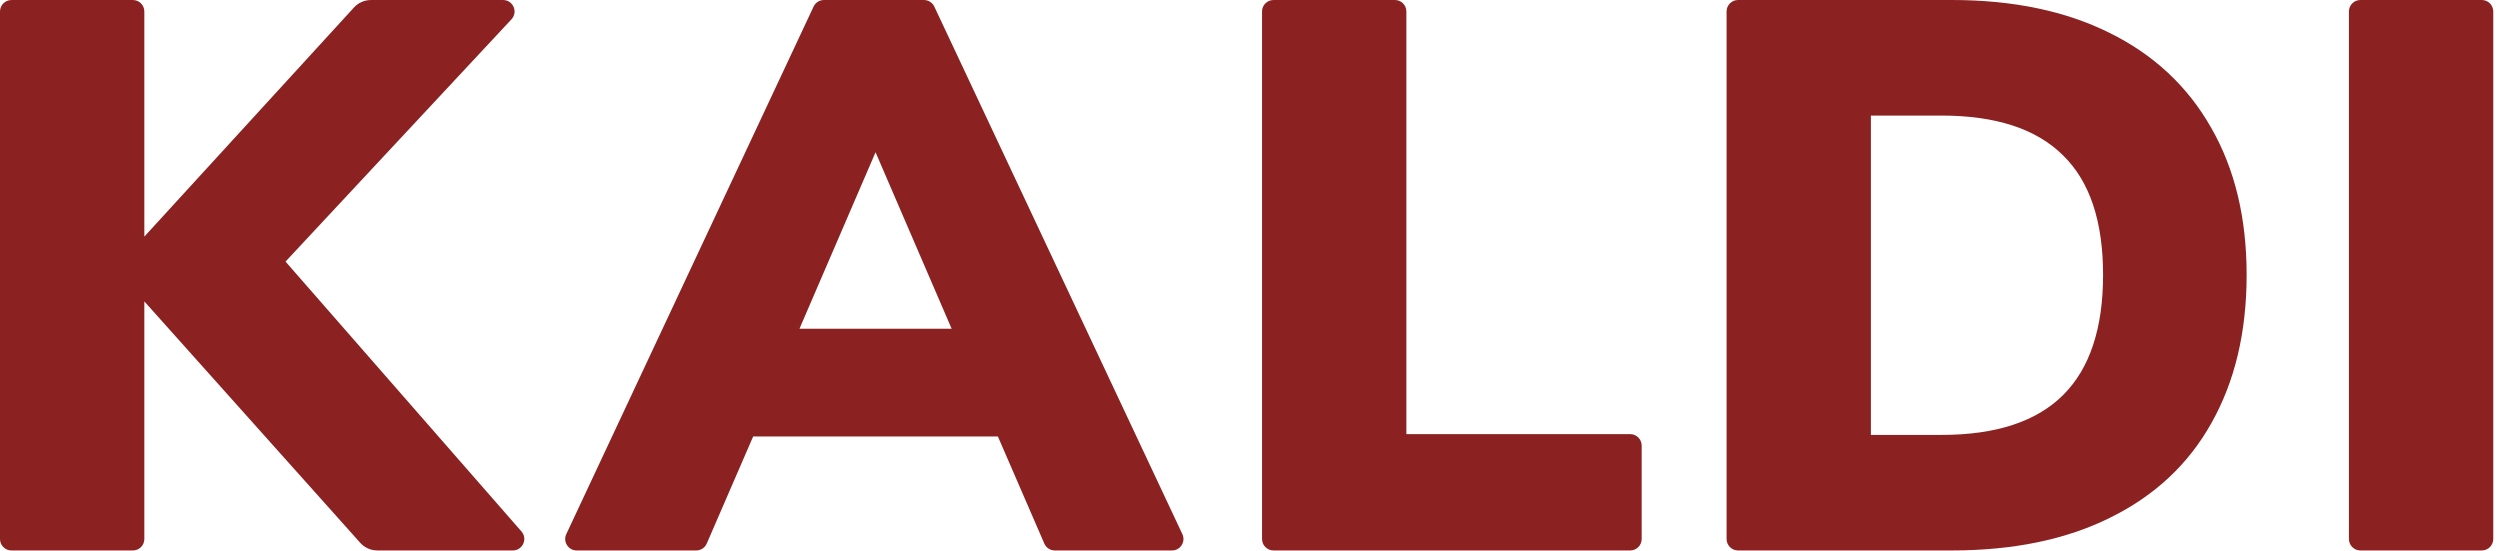
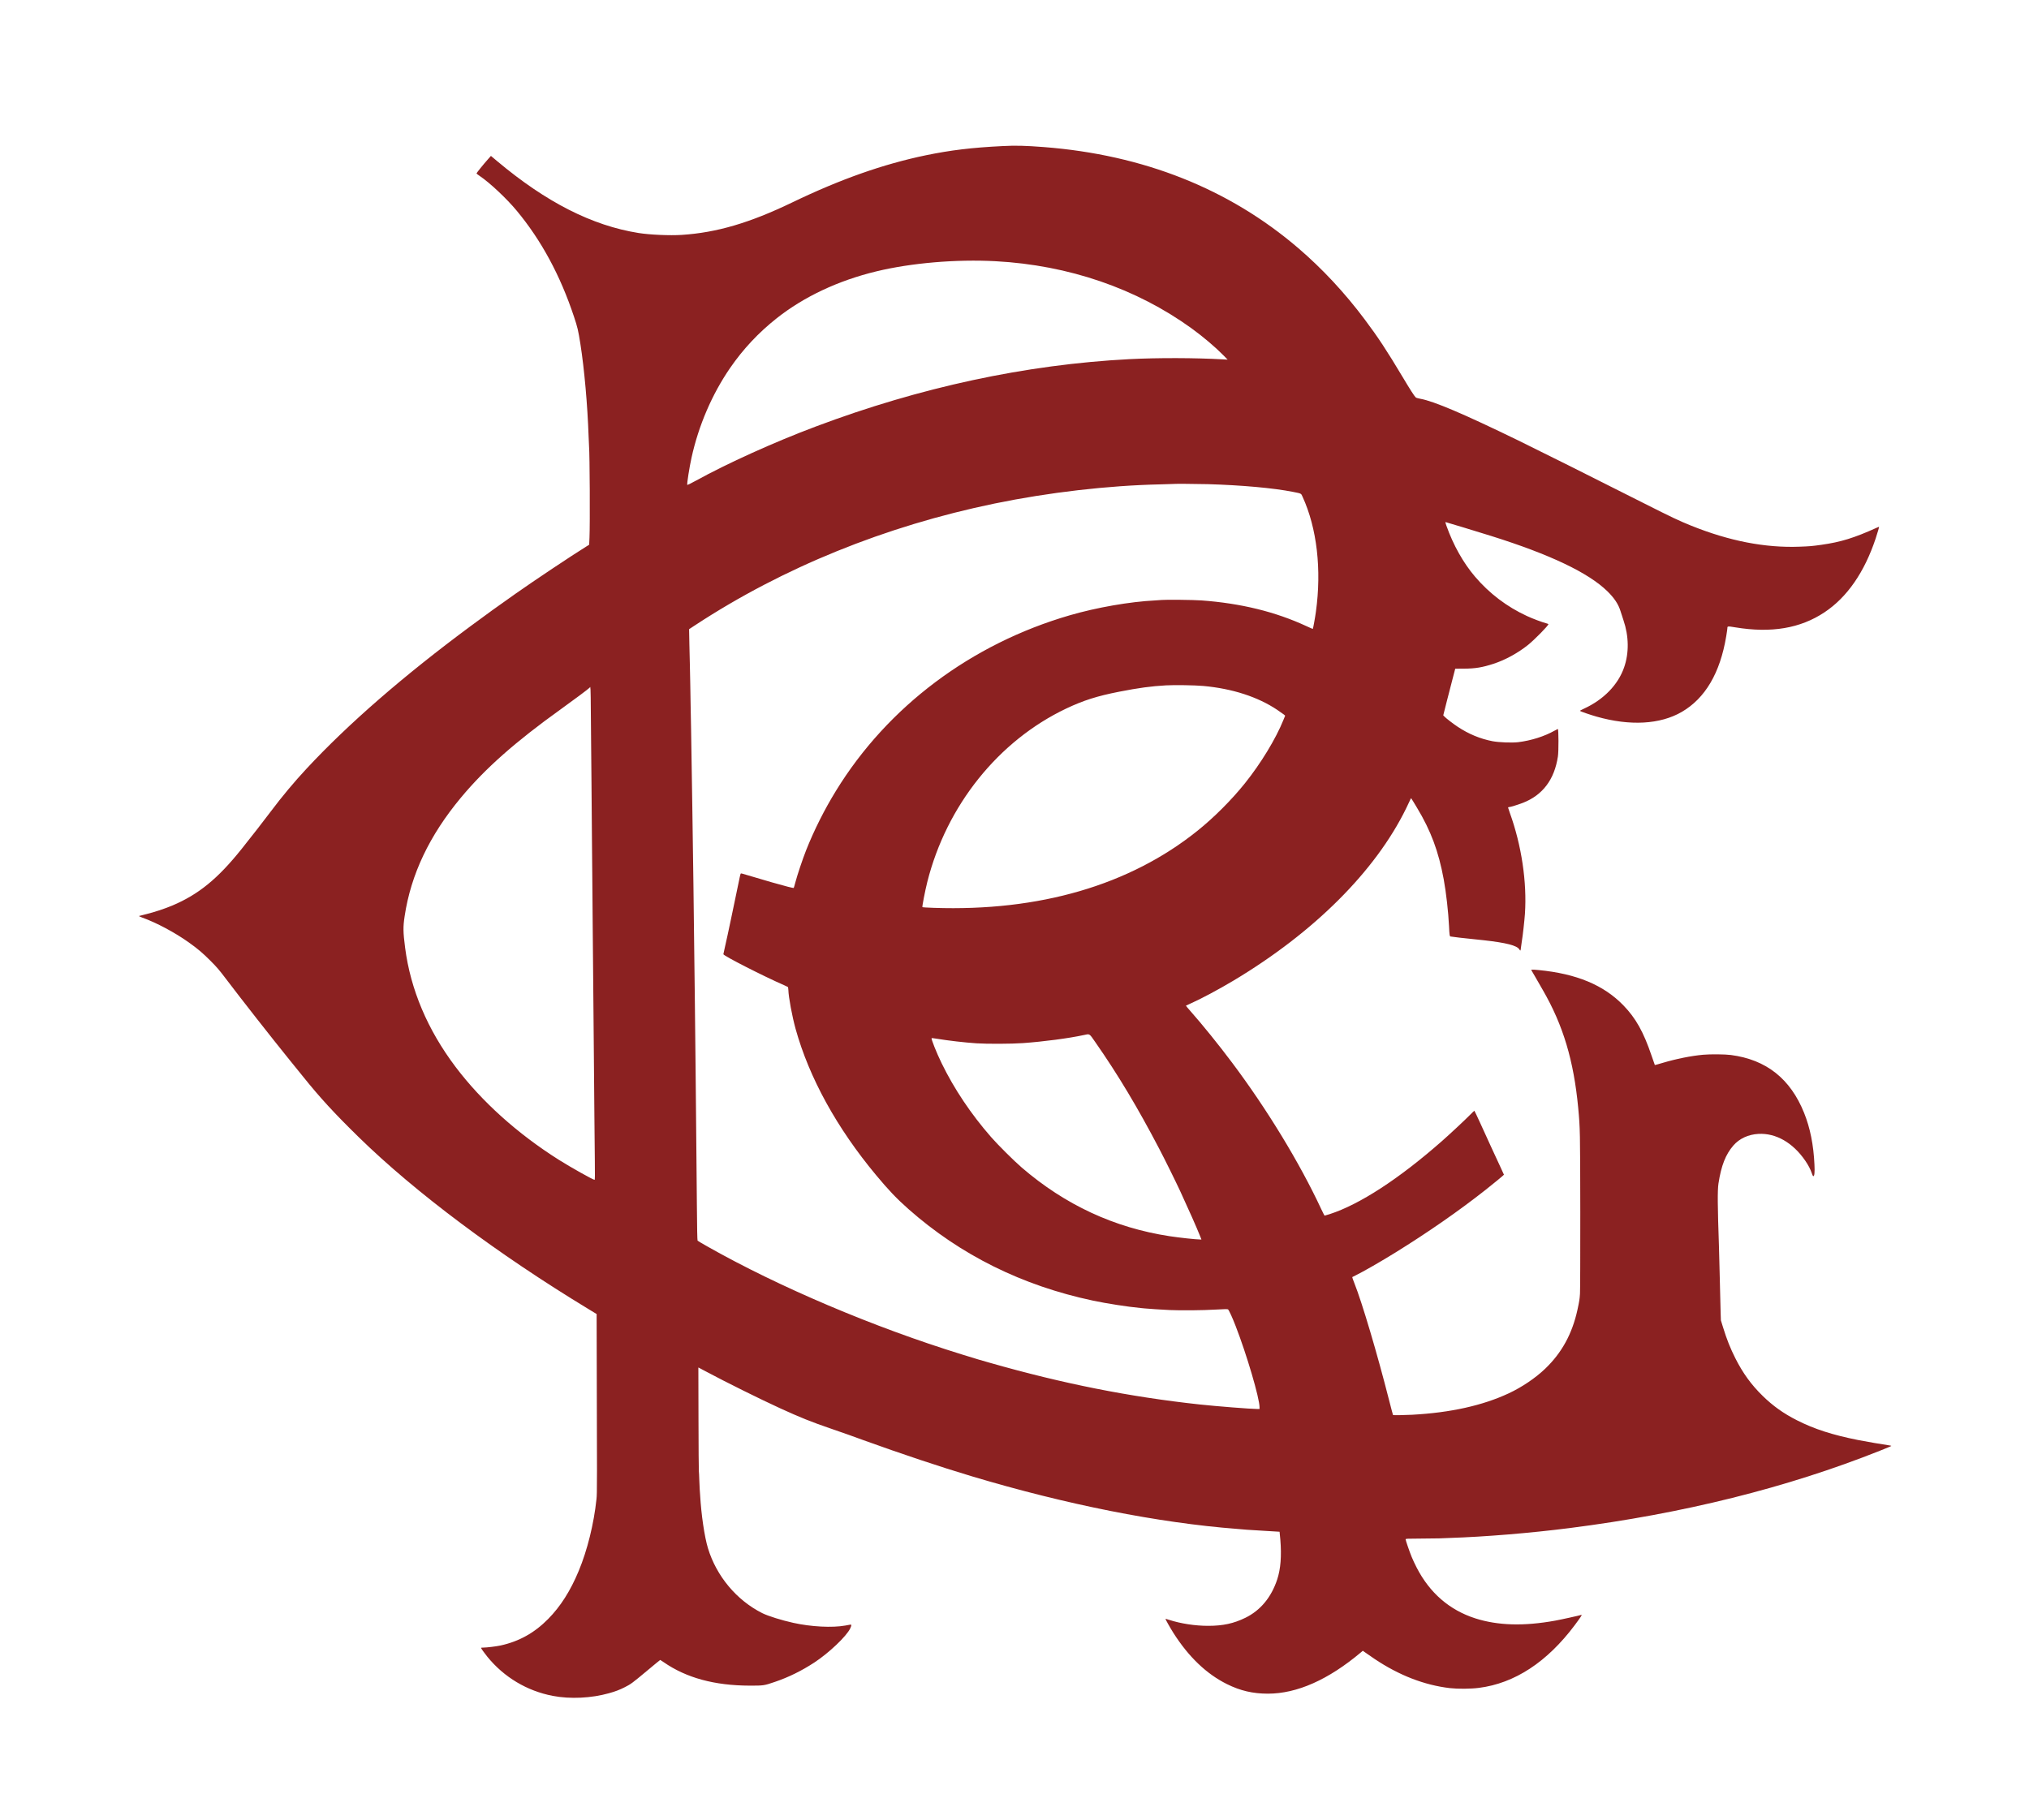
- <svg xmlns="http://www.w3.org/2000/svg" xmlns:xlink="http://www.w3.org/1999/xlink" viewBox="0 0 109 24">
-   <g transform="translate(-1470)">
-     <g style="mix-blend-mode:normal" transform="translate(1470)" fill="#8B2121">
-       <use xlink:href="#b" style="mix-blend-mode:normal" />
-       <use xlink:href="#c" style="mix-blend-mode:normal" />
-       <use xlink:href="#d" style="mix-blend-mode:normal" />
-       <use xlink:href="#e" style="mix-blend-mode:normal" />
-       <use xlink:href="#f" style="mix-blend-mode:normal" />
-     </g>
+ <svg xmlns="http://www.w3.org/2000/svg" version="1.0" width="4931pt" height="4423pt" viewBox="0 0 4931 4423" preserveAspectRatio="xMidYMid meet">
+   <g transform="translate(0,4423) scale(0.1,-0.1)" fill="#8B2121" stroke="none">
+     <path d="M24360 40679 c-744 -37 -1254 -99 -1862 -224 -1034 -215 -2076 -582 -3243 -1145 -1035 -499 -1838 -735 -2689 -790 -288 -19 -777 3 -1046 46 -1133 181 -2244 746 -3438 1747 l-151 127 -78 -88 c-98 -109 -273 -326 -273 -338 1 -5 37 -34 82 -64 239 -160 652 -548 894 -840 600 -722 1059 -1572 1394 -2580 85 -254 103 -331 155 -660 96 -612 173 -1480 200 -2255 4 -99 8 -200 10 -225 18 -224 26 -1897 11 -2233 l-8 -169 -62 -38 c-378 -235 -1266 -828 -1721 -1148 -481 -339 -661 -469 -1090 -786 -1627 -1204 -2980 -2379 -3995 -3471 -300 -322 -594 -674 -865 -1035 -173 -231 -475 -619 -720 -925 -573 -716 -1040 -1097 -1675 -1366 -186 -78 -432 -160 -635 -210 -88 -22 -167 -42 -175 -45 -8 -3 25 -20 75 -38 350 -126 796 -364 1134 -605 220 -157 334 -254 521 -441 162 -162 211 -219 390 -455 366 -484 1094 -1412 1525 -1945 105 -129 258 -318 340 -420 415 -517 761 -893 1356 -1475 1369 -1338 3369 -2835 5577 -4174 l202 -123 0 -131 c12 -4158 12 -4209 -4 -4367 -63 -600 -222 -1243 -432 -1747 -201 -484 -442 -863 -741 -1166 -334 -339 -705 -546 -1158 -646 -103 -22 -337 -51 -420 -51 -30 0 -55 -3 -55 -6 0 -13 84 -131 156 -219 406 -497 962 -829 1589 -949 423 -81 937 -56 1366 65 157 44 252 80 381 145 147 74 184 101 530 390 180 151 330 274 333 274 3 0 40 -24 83 -54 550 -382 1237 -569 2097 -571 333 0 343 1 609 92 328 111 647 268 956 470 354 232 781 638 872 828 38 82 37 99 -4 92 -18 -3 -70 -13 -115 -21 -315 -57 -829 -31 -1262 65 -285 63 -615 166 -755 236 -625 314 -1114 899 -1321 1579 -84 277 -164 821 -190 1289 -3 61 -8 124 -10 140 -2 17 -7 116 -10 220 -3 105 -8 206 -11 225 -4 19 -7 594 -9 1277 l-3 1242 22 -11 c11 -6 82 -43 156 -83 498 -266 1329 -678 1810 -898 492 -225 757 -331 1209 -486 174 -60 379 -131 456 -159 77 -28 241 -87 365 -132 913 -330 1856 -645 2627 -876 2294 -687 4535 -1132 6448 -1279 105 -8 210 -17 235 -20 25 -3 214 -14 420 -26 206 -11 376 -21 377 -23 2 -1 10 -90 19 -197 32 -396 7 -709 -77 -964 -144 -435 -408 -752 -774 -931 -283 -138 -543 -195 -900 -195 -319 -1 -672 54 -958 147 -43 15 -80 24 -82 22 -6 -6 106 -205 191 -340 370 -583 806 -1000 1303 -1246 324 -161 630 -232 994 -232 707 0 1469 338 2260 1003 l47 40 43 -31 c23 -18 132 -93 242 -167 593 -398 1208 -637 1830 -710 193 -22 506 -20 707 6 867 110 1656 627 2328 1524 141 189 186 258 164 251 -66 -20 -480 -112 -639 -141 -760 -138 -1390 -120 -1940 55 -627 201 -1109 618 -1426 1234 -43 83 -98 201 -122 261 -53 129 -147 403 -147 427 0 15 30 17 373 18 204 1 404 3 442 5 39 2 153 6 255 10 859 28 1964 119 2920 241 2751 350 5279 980 7536 1879 148 59 273 111 277 115 5 4 -13 11 -40 14 -162 23 -572 93 -768 132 -620 123 -1064 266 -1485 480 -326 165 -584 349 -833 593 -277 271 -480 551 -662 911 -126 251 -208 456 -300 754 l-53 172 -6 180 c-3 98 -8 296 -11 439 -3 143 -7 328 -10 410 -3 83 -7 258 -10 390 -3 132 -8 303 -10 380 -34 982 -37 1357 -12 1525 67 435 174 709 364 927 145 166 360 266 605 280 425 24 837 -211 1138 -648 76 -110 132 -218 161 -307 17 -53 28 -72 40 -72 25 0 34 99 25 280 -22 478 -104 890 -251 1256 -334 832 -919 1296 -1780 1409 -146 19 -497 22 -675 6 -300 -28 -656 -100 -998 -202 -95 -29 -174 -50 -175 -48 -2 2 -39 108 -82 234 -193 569 -381 905 -680 1214 -479 496 -1141 772 -2065 861 -69 7 -137 11 -152 9 l-27 -4 93 -160 c51 -88 136 -236 190 -330 494 -855 752 -1714 861 -2870 46 -495 47 -551 50 -2515 1 -1026 -2 -1923 -7 -1995 -8 -132 -17 -189 -62 -395 -127 -581 -380 -1044 -783 -1430 -236 -227 -565 -449 -888 -600 -634 -296 -1417 -470 -2345 -520 -195 -10 -459 -14 -466 -7 -3 3 -45 164 -95 358 -288 1134 -657 2378 -846 2852 -30 76 -53 140 -50 143 2 2 40 22 85 43 180 88 613 336 972 559 795 493 1535 1008 2180 1516 185 145 450 364 450 371 0 2 -36 82 -81 177 -106 226 -332 718 -499 1086 -73 160 -136 292 -139 292 -4 0 -51 -45 -106 -101 -133 -135 -482 -460 -680 -635 -1048 -922 -2002 -1542 -2732 -1778 -62 -20 -116 -36 -121 -36 -5 0 -41 71 -82 158 -525 1126 -1315 2425 -2164 3557 -326 436 -724 928 -1029 1273 -55 62 -98 114 -96 116 2 3 47 23 99 46 259 114 696 347 1065 568 1953 1171 3440 2655 4187 4180 54 112 104 215 109 229 12 32 -3 52 156 -212 337 -559 524 -1061 649 -1739 60 -327 112 -791 129 -1136 10 -211 15 -249 33 -254 18 -6 396 -50 522 -61 41 -4 173 -17 292 -31 541 -60 805 -128 861 -221 10 -18 22 -31 27 -28 4 2 11 37 14 77 4 39 14 107 21 150 21 119 63 494 75 666 51 769 -82 1663 -366 2449 -24 67 -44 126 -44 132 0 6 8 11 19 11 33 0 222 58 343 105 479 188 763 563 849 1125 20 127 18 670 -2 670 -4 0 -40 -19 -81 -42 -244 -138 -567 -240 -881 -279 -153 -18 -472 -6 -627 24 -298 58 -576 173 -845 351 -111 73 -293 214 -330 256 l-20 22 89 352 c49 193 115 448 146 566 l56 215 205 1 c280 1 451 29 727 119 284 92 596 264 841 461 157 127 491 467 491 501 0 5 -24 15 -52 22 -98 25 -331 112 -472 178 -487 225 -912 548 -1261 958 -284 333 -529 770 -694 1238 -17 48 -27 87 -24 87 11 0 772 -232 1118 -340 1428 -449 2355 -891 2817 -1341 173 -169 271 -319 323 -491 13 -46 45 -141 69 -213 133 -389 139 -799 15 -1151 -147 -422 -498 -781 -972 -999 -59 -26 -104 -52 -100 -56 15 -14 262 -99 405 -139 813 -231 1545 -190 2070 115 569 331 931 946 1079 1835 16 96 29 186 29 200 0 51 4 51 194 20 873 -144 1578 -25 2166 366 549 365 970 972 1244 1796 25 75 52 164 61 197 8 33 18 67 21 76 5 12 -7 10 -52 -11 -555 -251 -874 -350 -1354 -418 -221 -31 -279 -36 -525 -45 -834 -32 -1706 137 -2635 511 -293 118 -479 206 -1140 540 -1234 624 -2601 1307 -3055 1528 -1340 652 -2058 957 -2385 1016 -52 9 -103 24 -112 32 -33 28 -135 187 -323 502 -380 636 -597 966 -919 1395 -483 646 -1031 1234 -1615 1734 -1683 1442 -3762 2268 -6181 2456 -457 35 -682 41 -1010 24z m-160 -2799 c1769 -96 3417 -661 4760 -1633 277 -201 570 -449 765 -647 l110 -112 -105 6 c-683 39 -1587 41 -2280 6 -2520 -131 -5088 -683 -7630 -1640 -1008 -379 -2142 -892 -2915 -1318 -133 -73 -201 -105 -203 -97 -9 37 53 428 104 660 171 780 499 1543 936 2178 317 461 693 862 1133 1210 662 524 1495 917 2425 1141 850 205 1938 298 2900 246z m5155 -5419 c817 -24 1596 -94 2065 -187 214 -43 197 -34 237 -122 348 -760 465 -1767 323 -2792 -18 -136 -68 -410 -75 -418 -1 -2 -72 29 -156 68 -753 349 -1593 555 -2552 625 -187 14 -871 21 -962 11 -16 -2 -88 -7 -160 -11 -617 -31 -1421 -171 -2075 -361 -2397 -696 -4427 -2220 -5683 -4266 -284 -462 -533 -959 -725 -1443 -86 -218 -215 -602 -263 -785 -18 -69 -35 -128 -39 -133 -7 -9 -194 38 -525 133 -221 63 -629 183 -718 211 -23 8 -41 9 -46 3 -4 -5 -15 -45 -24 -89 -9 -44 -55 -264 -102 -490 -47 -225 -99 -473 -115 -550 -50 -239 -107 -503 -144 -664 -20 -85 -36 -160 -36 -166 0 -38 983 -539 1480 -755 41 -18 80 -36 86 -41 6 -5 12 -37 13 -71 6 -184 91 -639 176 -948 330 -1187 1003 -2411 1956 -3555 306 -368 500 -571 789 -827 1262 -1115 2763 -1860 4483 -2224 341 -72 832 -148 1152 -179 33 -3 78 -8 100 -10 63 -8 455 -33 616 -40 272 -12 804 -7 1104 11 225 13 298 14 309 5 24 -20 106 -198 186 -406 269 -692 580 -1751 580 -1972 l0 -43 -57 0 c-153 0 -989 66 -1398 110 -1711 186 -3320 505 -5095 1012 -249 70 -299 85 -680 203 -2137 659 -4449 1640 -6191 2627 -124 70 -231 133 -236 140 -7 9 -13 309 -17 863 -3 468 -8 1003 -11 1190 -3 187 -7 662 -10 1055 -3 393 -7 859 -10 1035 -3 176 -7 592 -10 925 -3 333 -7 747 -10 920 -3 173 -7 529 -10 790 -13 1209 -32 2617 -50 3770 -3 168 -7 454 -10 635 -3 182 -7 463 -10 625 -3 162 -7 448 -10 635 -3 187 -7 421 -10 520 -3 99 -7 360 -10 580 -3 220 -8 436 -10 480 -2 44 -7 251 -11 460 l-7 381 154 101 c2129 1396 4614 2405 7270 2953 1321 272 2756 438 4029 466 157 4 286 8 287 9 10 7 565 4 868 -4z m-115 -4905 c706 -64 1325 -264 1798 -580 70 -47 142 -98 161 -113 l34 -29 -41 -101 c-187 -464 -549 -1059 -940 -1547 -324 -403 -748 -828 -1152 -1152 -1647 -1321 -3838 -1961 -6410 -1872 -146 5 -268 12 -273 17 -10 10 63 389 118 609 468 1863 1731 3439 3384 4222 414 195 742 300 1276 405 473 93 781 135 1140 155 206 12 705 4 905 -14z m-14881 -644 c1 -270 4 -579 6 -685 2 -105 7 -581 10 -1057 3 -476 7 -1034 10 -1240 3 -206 7 -697 10 -1090 3 -393 7 -935 10 -1205 3 -269 7 -760 10 -1090 9 -1046 15 -1735 20 -2255 3 -278 7 -802 10 -1165 3 -363 8 -866 11 -1117 4 -351 3 -458 -6 -458 -36 0 -585 308 -867 486 -1011 639 -1875 1417 -2511 2259 -681 902 -1096 1883 -1227 2900 -49 380 -51 502 -11 765 152 1014 603 1964 1371 2885 589 707 1318 1352 2424 2145 324 233 671 492 696 520 l20 22 6 -63 c3 -35 7 -286 8 -557z m12267 -8025 c536 -768 1026 -1585 1544 -2577 139 -265 408 -810 512 -1035 218 -472 393 -868 481 -1087 l35 -88 -26 0 c-111 1 -502 43 -752 81 -1344 207 -2534 760 -3589 1668 -185 159 -579 551 -745 741 -488 558 -897 1169 -1202 1795 -127 262 -259 593 -243 610 3 2 48 -2 100 -11 315 -51 691 -95 989 -115 256 -17 848 -15 1130 5 494 35 1111 116 1475 195 156 33 130 49 291 -182z" />
  </g>
-   <defs>
-     <path id="b" d="M22.735 23.171c.283.323.053.829-.376.829h-5.907c-.285 0-.556-.121-.745-.333l-9.414-10.526v10.36c0 .276-.224.5-.5.5h-5.293c-.276 0-.5-.224-.5-.5v-23c0-.276.224-.5.5-.5h5.293c.276 0 .5.224.5.5v9.815l9.141-9.99c.19-.207.457-.325.738-.325h5.762c.437 0 .664.521.366.841l-9.851 10.563 10.287 11.767z" />
-     <path id="c" d="M45.991 24c-.199 0-.38-.118-.459-.301l-2.024-4.669h-10.67l-2.024 4.669c-.079.183-.259.301-.459.301h-5.212c-.366 0-.608-.381-.453-.712l10.782-23c.082-.176.259-.288.453-.288h4.358c.194 0 .37.112.453.287l10.815 23c.156.332-.086.713-.452.713h-5.108zm-11.135-9.668h6.635l-3.317-7.694-3.317 7.694z" />
-     <path id="d" d="M55.525 24c-.276 0-.5-.224-.5-.5v-23c0-.276.224-.5.5-.5h5.293c.276 0 .5.224.5.5v18.428h9.759c.276 0 .5.224.5.5v4.072c0 .276-.224.5-.5.5h-15.552z" />
-     <path id="e" d="M75.279.5c0-.276.224-.5.5-.5h9.315c2.667 0 4.959.477 6.874 1.43 1.938.953 3.42 2.338 4.446 4.153 1.026 1.793 1.539 3.926 1.539 6.4 0 2.496-.513 4.652-1.539 6.468-1.003 1.793-2.474 3.166-4.412 4.119-1.915.953-4.218 1.43-6.908 1.43h-9.315c-.276 0-.5-.224-.5-.5v-23zm9.37 18.462c2.371 0 4.138-.579 5.301-1.736 1.163-1.157 1.744-2.905 1.744-5.242 0-2.338-.581-4.074-1.744-5.209-1.163-1.157-2.93-1.736-5.301-1.736h-3.078v13.923h3.078z" />
-     <path id="f" d="M102.913 24c-.276 0-.5-.224-.5-.5v-23c0-.276.224-.5.5-.5h5.293c.276 0 .5.224.5.5v23c0 .276-.224.5-.5.5h-5.293z" />
-   </defs>
</svg>
